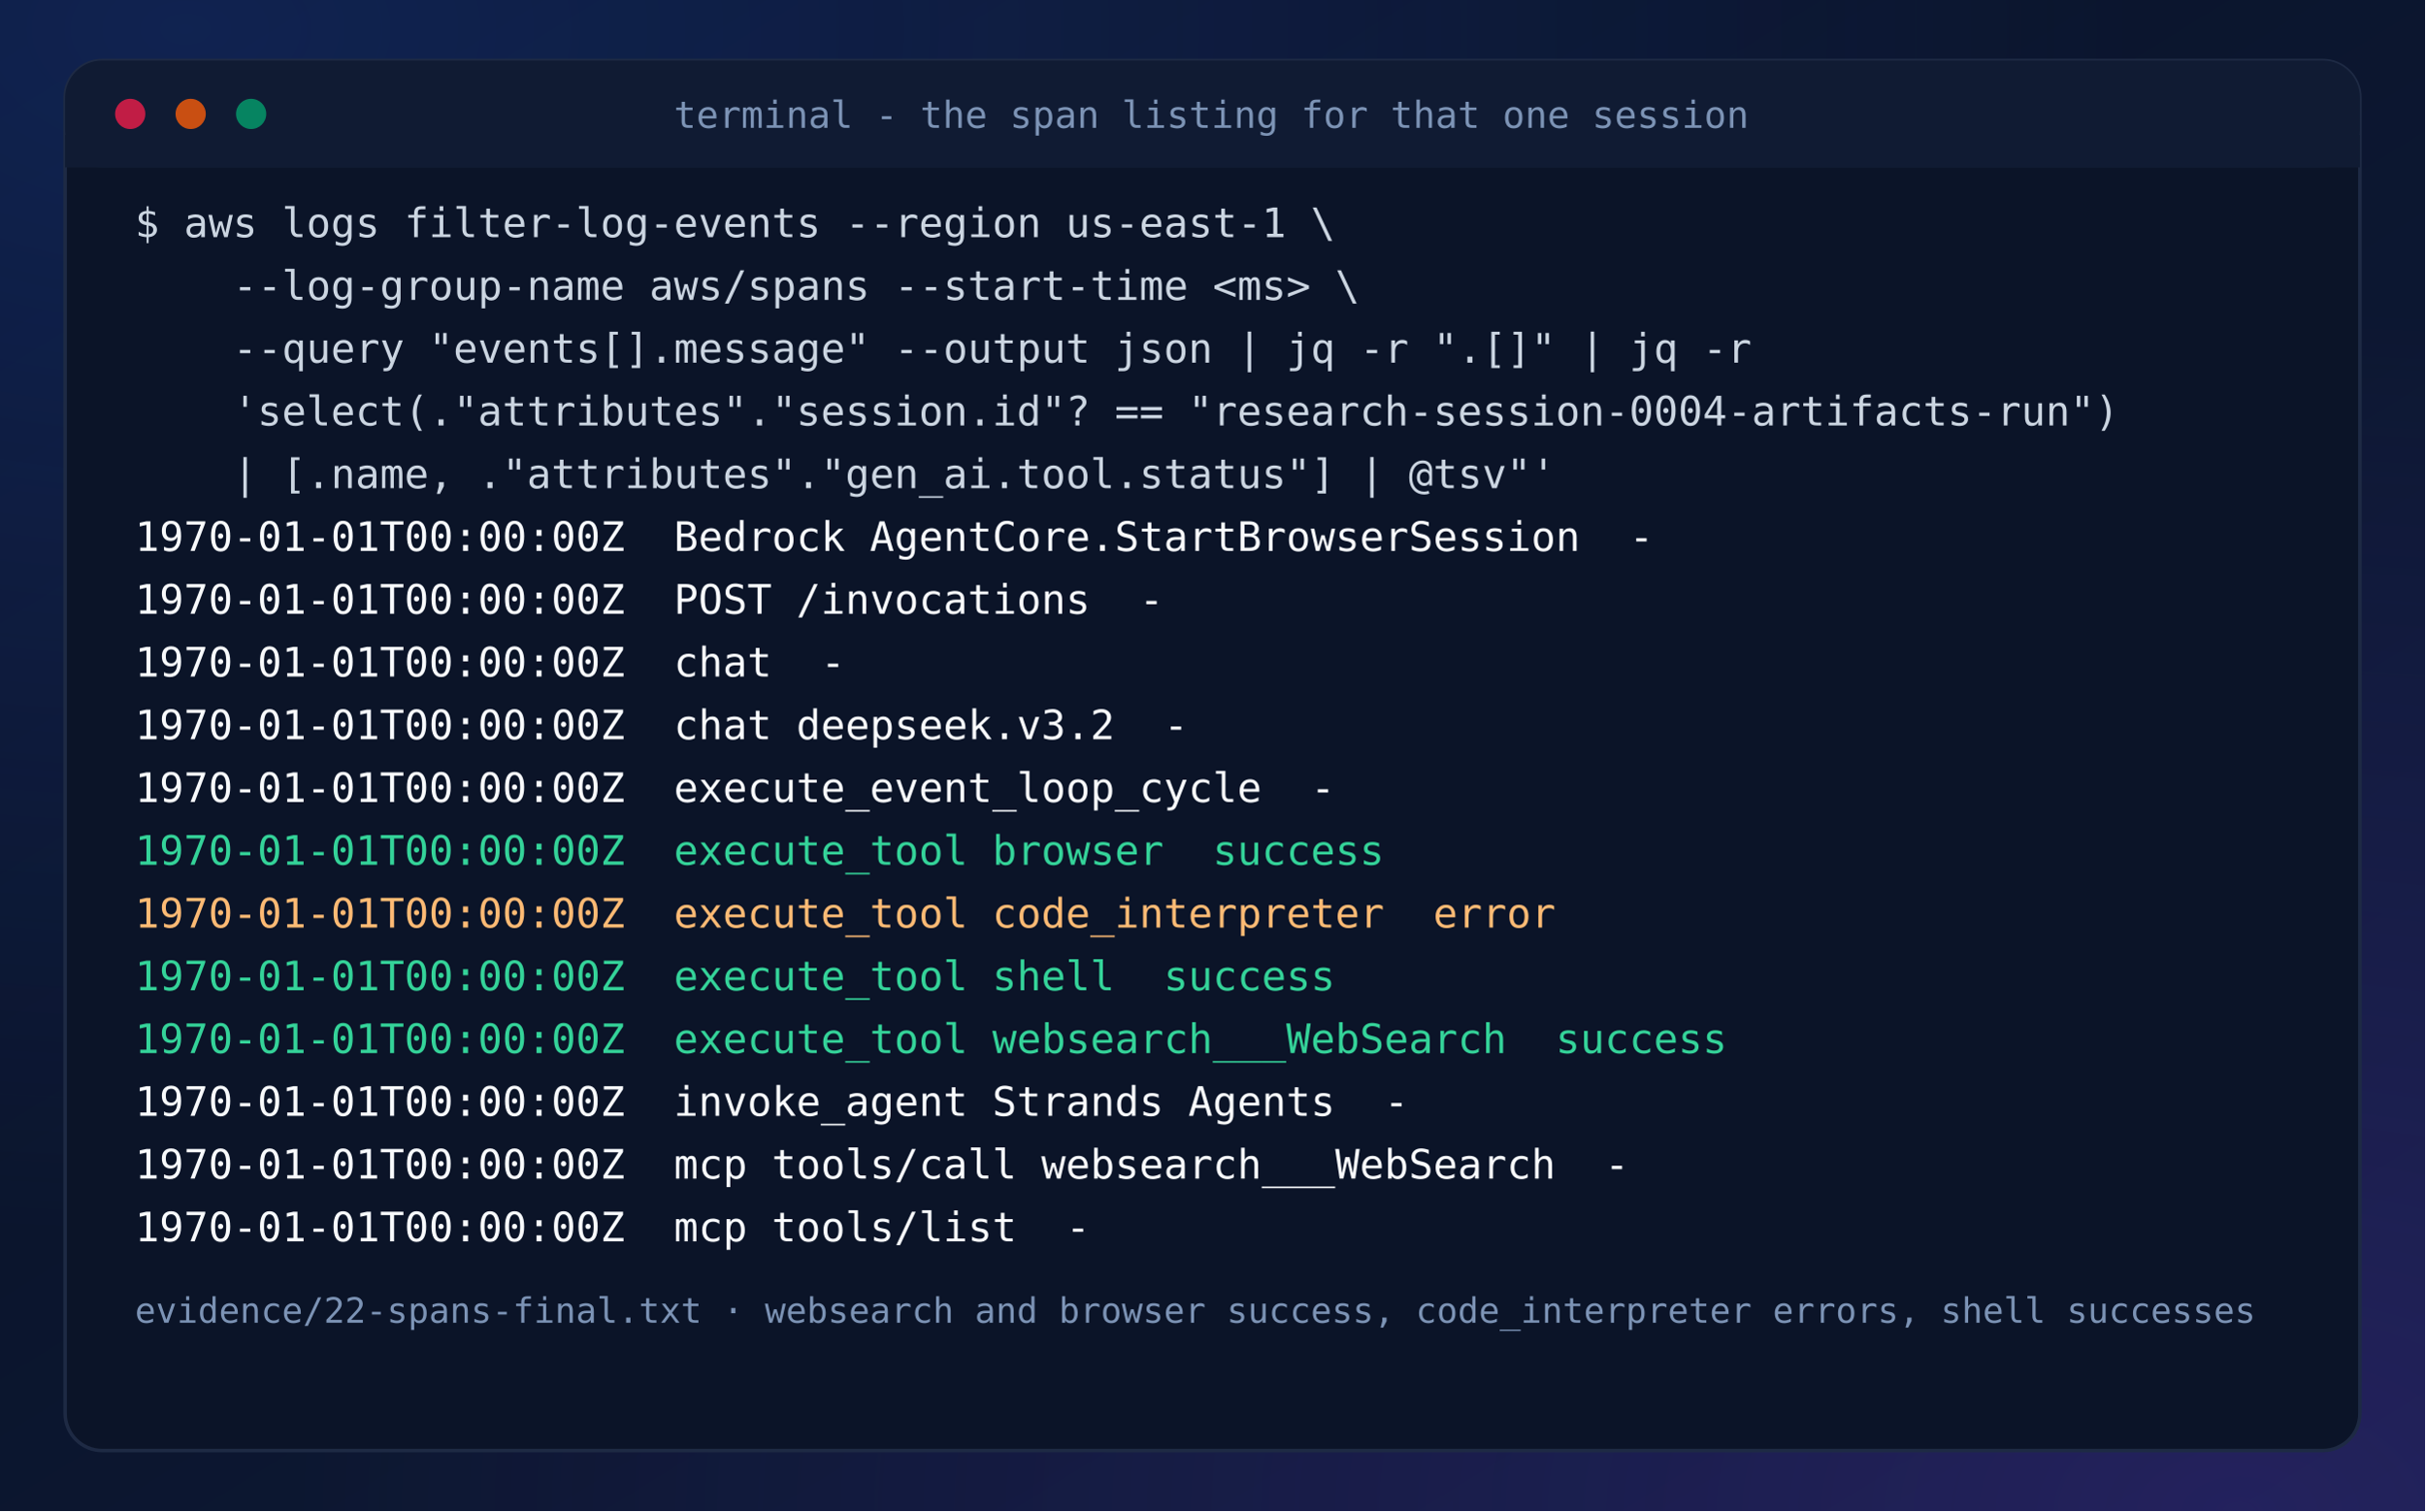
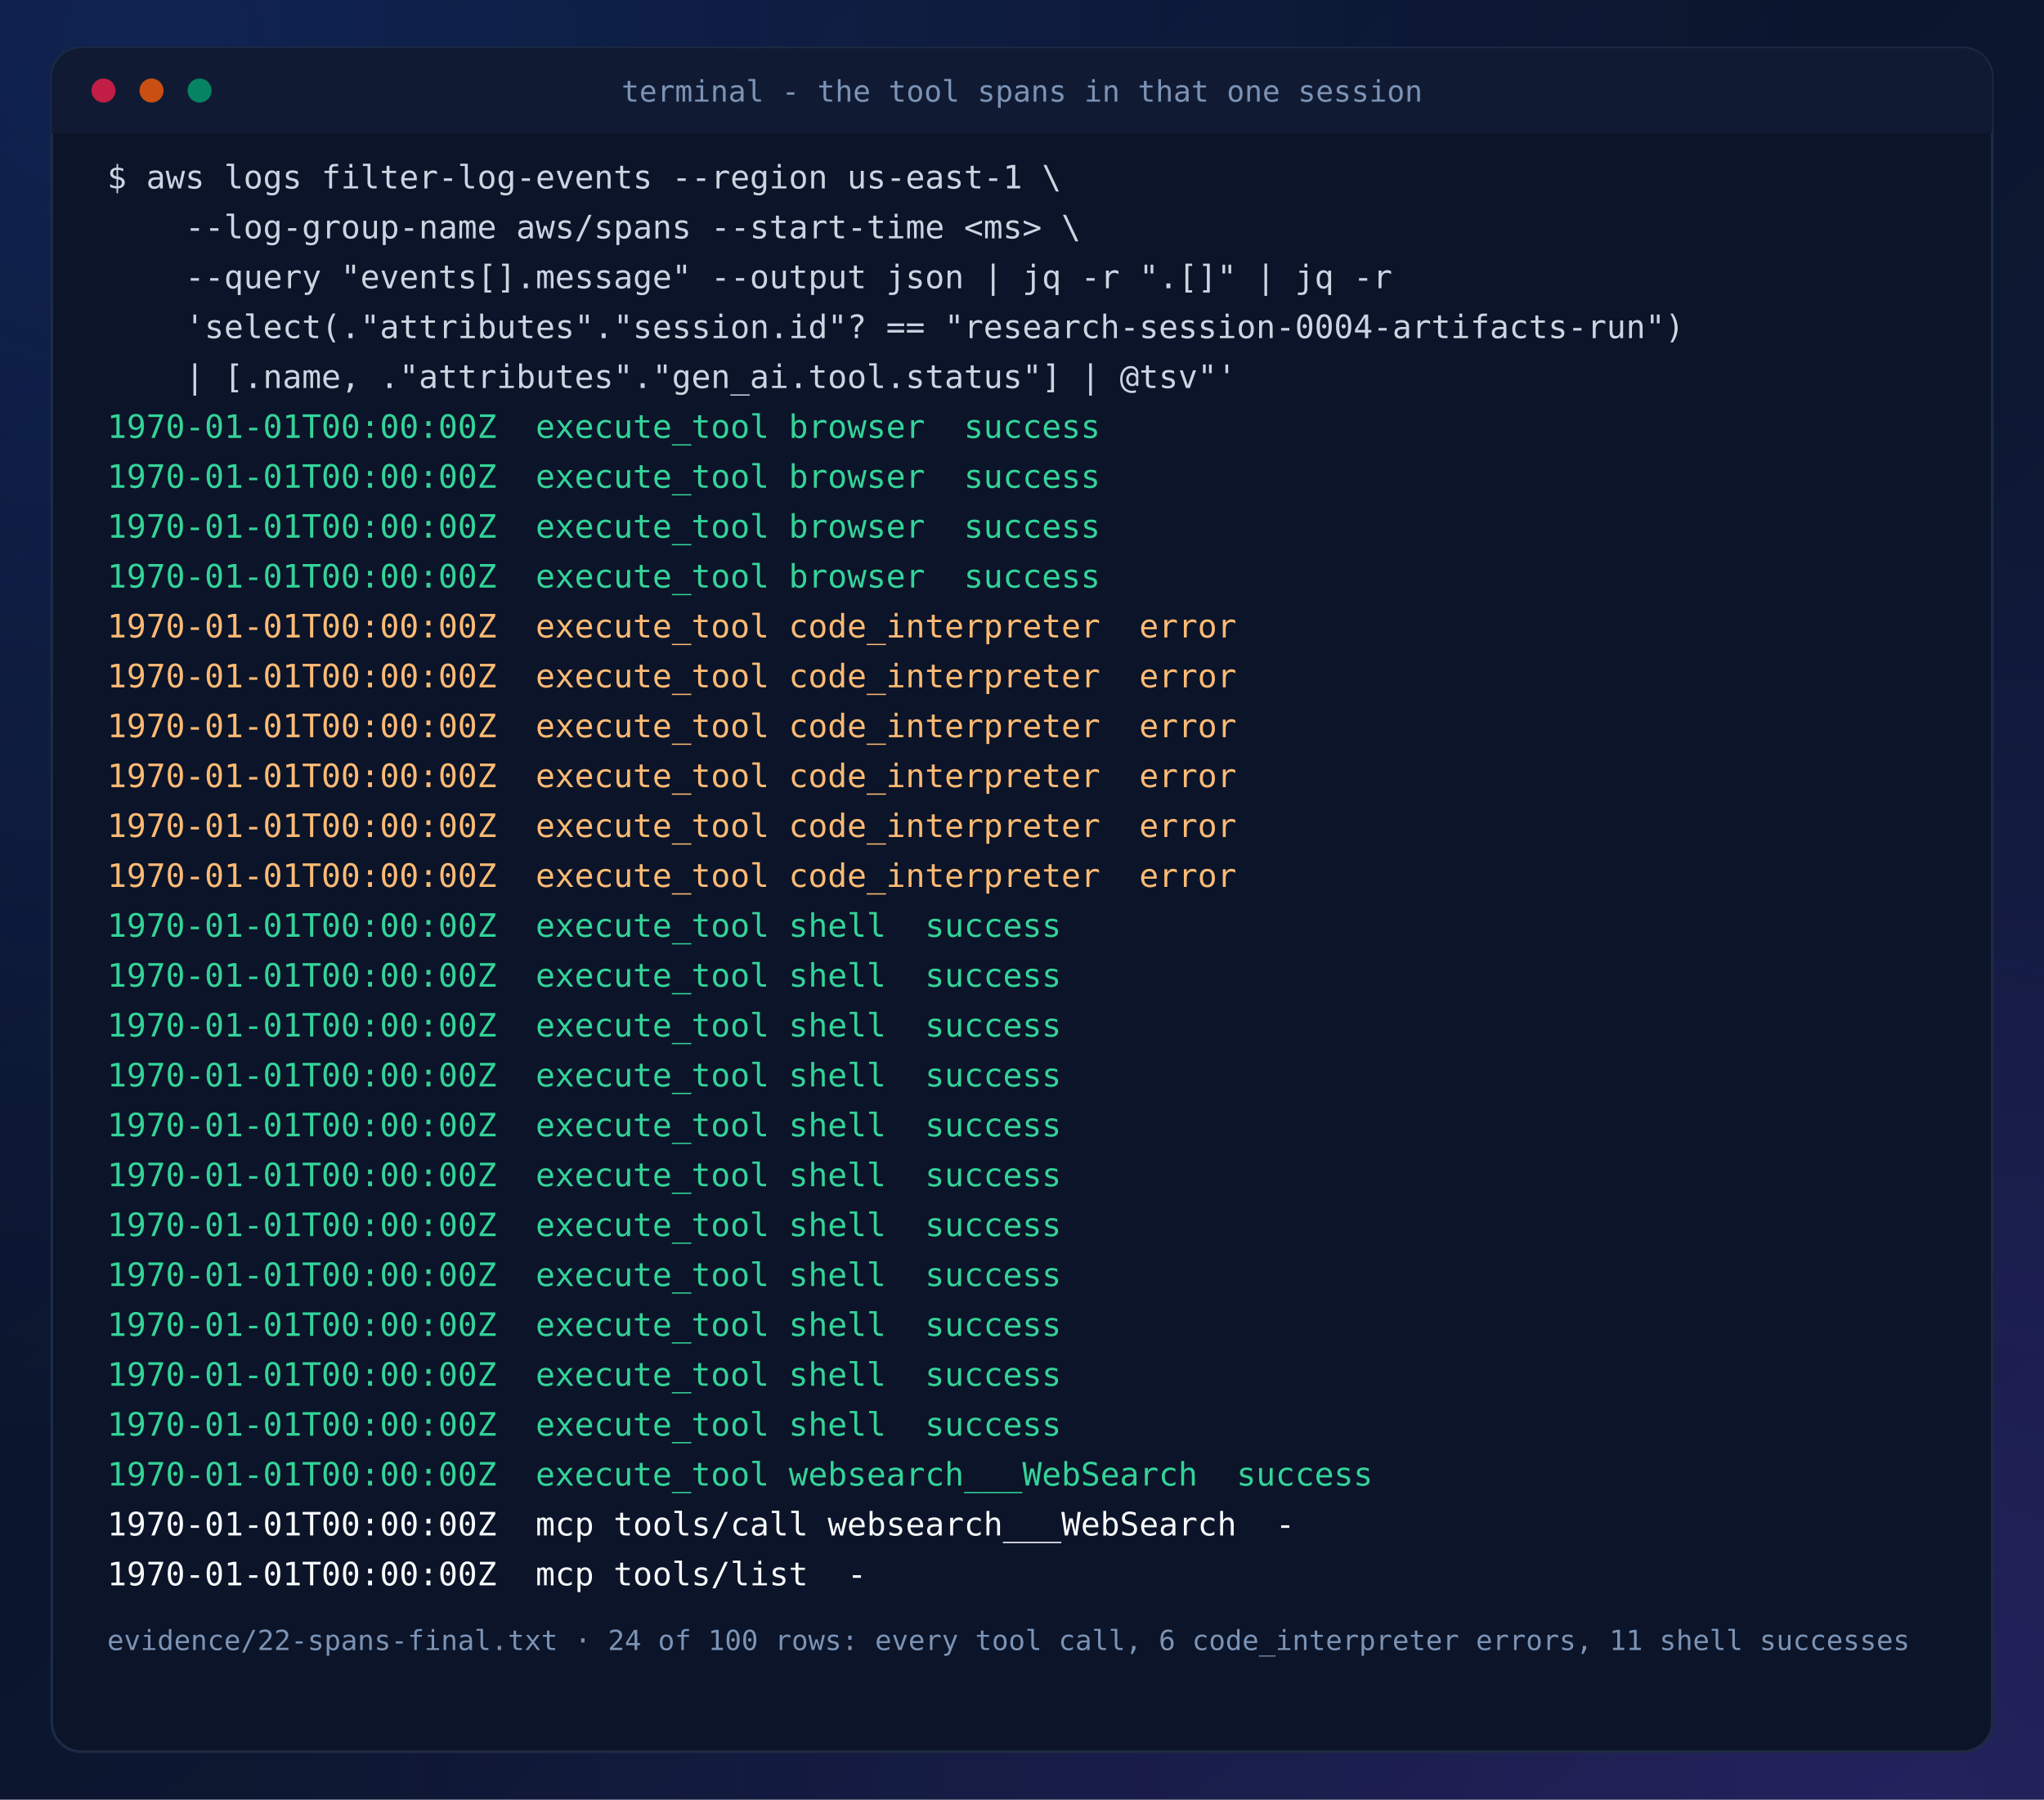
- <svg xmlns="http://www.w3.org/2000/svg" viewBox="0 0 1043 650" width="1043" height="650" role="img">
+ <svg xmlns="http://www.w3.org/2000/svg" viewBox="0 0 1106 974" width="1106" height="974" role="img">
  <defs>
    <linearGradient id="bg" x1="0" y1="0" x2="1" y2="1">
      <stop offset="0" stop-color="#0a1024" />
      <stop offset="1" stop-color="#0d1c3a" />
    </linearGradient>
    <radialGradient id="g1" cx="0.08" cy="0.02" r="0.8">
      <stop offset="0" stop-color="#2563eb" stop-opacity="0.22" />
      <stop offset="1" stop-color="#2563eb" stop-opacity="0" />
    </radialGradient>
    <radialGradient id="g2" cx="0.92" cy="1.0" r="0.8">
      <stop offset="0" stop-color="#7c3aed" stop-opacity="0.20" />
      <stop offset="1" stop-color="#7c3aed" stop-opacity="0" />
    </radialGradient>
  </defs>
-   <rect width="1043" height="650" fill="url(#bg)" />
-   <rect width="1043" height="650" fill="url(#g1)" />
-   <rect width="1043" height="650" fill="url(#g2)" />
-   <rect x="28" y="26" width="987" height="598" rx="16" fill="#0b1428" stroke="#1e2a44" stroke-width="1.5" />
-   <rect x="28" y="26" width="987" height="46" rx="16" fill="#101b33" />
-   <rect x="28" y="58" width="987" height="14" fill="#101b33" />
+   <rect width="1106" height="974" fill="url(#bg)" />
+   <rect width="1106" height="974" fill="url(#g1)" />
+   <rect width="1106" height="974" fill="url(#g2)" />
+   <rect x="28" y="26" width="1050" height="922" rx="16" fill="#0b1428" stroke="#1e2a44" stroke-width="1.5" />
+   <rect x="28" y="26" width="1050" height="46" rx="16" fill="#101b33" />
+   <rect x="28" y="58" width="1050" height="14" fill="#101b33" />
  <circle cx="56" cy="49" r="6.5" fill="#e11d48" opacity="0.85" />
  <circle cx="82" cy="49" r="6.5" fill="#ea580c" opacity="0.85" />
  <circle cx="108" cy="49" r="6.5" fill="#059669" opacity="0.85" />
-   <text x="521" y="55" font-family="ui-monospace, SFMono-Regular, Menlo, Consolas, monospace" font-size="16" fill="#7c93b5" text-anchor="middle">terminal - the span listing for that one session</text>
+   <text x="553" y="55" font-family="ui-monospace, SFMono-Regular, Menlo, Consolas, monospace" font-size="16" fill="#7c93b5" text-anchor="middle">terminal - the tool spans in that one session</text>
  <text x="58" y="102" font-family="ui-monospace, SFMono-Regular, Menlo, Consolas, monospace" font-size="17.5" fill="#cbd5e1" xml:space="preserve">$ aws logs filter-log-events --region us-east-1 \</text>
  <text x="58" y="129" font-family="ui-monospace, SFMono-Regular, Menlo, Consolas, monospace" font-size="17.5" fill="#cbd5e1" xml:space="preserve">    --log-group-name aws/spans --start-time &lt;ms&gt; \</text>
  <text x="58" y="156" font-family="ui-monospace, SFMono-Regular, Menlo, Consolas, monospace" font-size="17.5" fill="#cbd5e1" xml:space="preserve">    --query "events[].message" --output json | jq -r ".[]" | jq -r </text>
  <text x="58" y="183" font-family="ui-monospace, SFMono-Regular, Menlo, Consolas, monospace" font-size="17.5" fill="#cbd5e1" xml:space="preserve">    'select(."attributes"."session.id"? == "research-session-0004-artifacts-run")</text>
  <text x="58" y="210" font-family="ui-monospace, SFMono-Regular, Menlo, Consolas, monospace" font-size="17.5" fill="#cbd5e1" xml:space="preserve">    | [.name, ."attributes"."gen_ai.tool.status"] | @tsv"' </text>
-   <text x="58" y="237" font-family="ui-monospace, SFMono-Regular, Menlo, Consolas, monospace" font-size="17.5" fill="#f8fafc" xml:space="preserve">1970-01-01T00:00:00Z  Bedrock AgentCore.StartBrowserSession  -</text>
-   <text x="58" y="264" font-family="ui-monospace, SFMono-Regular, Menlo, Consolas, monospace" font-size="17.5" fill="#f8fafc" xml:space="preserve">1970-01-01T00:00:00Z  POST /invocations  -</text>
-   <text x="58" y="291" font-family="ui-monospace, SFMono-Regular, Menlo, Consolas, monospace" font-size="17.5" fill="#f8fafc" xml:space="preserve">1970-01-01T00:00:00Z  chat  -</text>
-   <text x="58" y="318" font-family="ui-monospace, SFMono-Regular, Menlo, Consolas, monospace" font-size="17.5" fill="#f8fafc" xml:space="preserve">1970-01-01T00:00:00Z  chat deepseek.v3.2  -</text>
-   <text x="58" y="345" font-family="ui-monospace, SFMono-Regular, Menlo, Consolas, monospace" font-size="17.5" fill="#f8fafc" xml:space="preserve">1970-01-01T00:00:00Z  execute_event_loop_cycle  -</text>
-   <text x="58" y="372" font-family="ui-monospace, SFMono-Regular, Menlo, Consolas, monospace" font-size="17.5" fill="#34d399" xml:space="preserve">1970-01-01T00:00:00Z  execute_tool browser  success</text>
+   <text x="58" y="237" font-family="ui-monospace, SFMono-Regular, Menlo, Consolas, monospace" font-size="17.5" fill="#34d399" xml:space="preserve">1970-01-01T00:00:00Z  execute_tool browser  success</text>
+   <text x="58" y="264" font-family="ui-monospace, SFMono-Regular, Menlo, Consolas, monospace" font-size="17.5" fill="#34d399" xml:space="preserve">1970-01-01T00:00:00Z  execute_tool browser  success</text>
+   <text x="58" y="291" font-family="ui-monospace, SFMono-Regular, Menlo, Consolas, monospace" font-size="17.5" fill="#34d399" xml:space="preserve">1970-01-01T00:00:00Z  execute_tool browser  success</text>
+   <text x="58" y="318" font-family="ui-monospace, SFMono-Regular, Menlo, Consolas, monospace" font-size="17.5" fill="#34d399" xml:space="preserve">1970-01-01T00:00:00Z  execute_tool browser  success</text>
+   <text x="58" y="345" font-family="ui-monospace, SFMono-Regular, Menlo, Consolas, monospace" font-size="17.5" fill="#fdba74" xml:space="preserve">1970-01-01T00:00:00Z  execute_tool code_interpreter  error</text>
+   <text x="58" y="372" font-family="ui-monospace, SFMono-Regular, Menlo, Consolas, monospace" font-size="17.5" fill="#fdba74" xml:space="preserve">1970-01-01T00:00:00Z  execute_tool code_interpreter  error</text>
  <text x="58" y="399" font-family="ui-monospace, SFMono-Regular, Menlo, Consolas, monospace" font-size="17.5" fill="#fdba74" xml:space="preserve">1970-01-01T00:00:00Z  execute_tool code_interpreter  error</text>
-   <text x="58" y="426" font-family="ui-monospace, SFMono-Regular, Menlo, Consolas, monospace" font-size="17.5" fill="#34d399" xml:space="preserve">1970-01-01T00:00:00Z  execute_tool shell  success</text>
-   <text x="58" y="453" font-family="ui-monospace, SFMono-Regular, Menlo, Consolas, monospace" font-size="17.5" fill="#34d399" xml:space="preserve">1970-01-01T00:00:00Z  execute_tool websearch___WebSearch  success</text>
-   <text x="58" y="480" font-family="ui-monospace, SFMono-Regular, Menlo, Consolas, monospace" font-size="17.5" fill="#f8fafc" xml:space="preserve">1970-01-01T00:00:00Z  invoke_agent Strands Agents  -</text>
-   <text x="58" y="507" font-family="ui-monospace, SFMono-Regular, Menlo, Consolas, monospace" font-size="17.5" fill="#f8fafc" xml:space="preserve">1970-01-01T00:00:00Z  mcp tools/call websearch___WebSearch  -</text>
-   <text x="58" y="534" font-family="ui-monospace, SFMono-Regular, Menlo, Consolas, monospace" font-size="17.5" fill="#f8fafc" xml:space="preserve">1970-01-01T00:00:00Z  mcp tools/list  -</text>
-   <text x="58" y="569" font-family="ui-monospace, SFMono-Regular, Menlo, Consolas, monospace" font-size="15" fill="#7c93b5">evidence/22-spans-final.txt · websearch and browser success, code_interpreter errors, shell successes</text>
+   <text x="58" y="426" font-family="ui-monospace, SFMono-Regular, Menlo, Consolas, monospace" font-size="17.5" fill="#fdba74" xml:space="preserve">1970-01-01T00:00:00Z  execute_tool code_interpreter  error</text>
+   <text x="58" y="453" font-family="ui-monospace, SFMono-Regular, Menlo, Consolas, monospace" font-size="17.5" fill="#fdba74" xml:space="preserve">1970-01-01T00:00:00Z  execute_tool code_interpreter  error</text>
+   <text x="58" y="480" font-family="ui-monospace, SFMono-Regular, Menlo, Consolas, monospace" font-size="17.5" fill="#fdba74" xml:space="preserve">1970-01-01T00:00:00Z  execute_tool code_interpreter  error</text>
+   <text x="58" y="507" font-family="ui-monospace, SFMono-Regular, Menlo, Consolas, monospace" font-size="17.5" fill="#34d399" xml:space="preserve">1970-01-01T00:00:00Z  execute_tool shell  success</text>
+   <text x="58" y="534" font-family="ui-monospace, SFMono-Regular, Menlo, Consolas, monospace" font-size="17.5" fill="#34d399" xml:space="preserve">1970-01-01T00:00:00Z  execute_tool shell  success</text>
+   <text x="58" y="561" font-family="ui-monospace, SFMono-Regular, Menlo, Consolas, monospace" font-size="17.5" fill="#34d399" xml:space="preserve">1970-01-01T00:00:00Z  execute_tool shell  success</text>
+   <text x="58" y="588" font-family="ui-monospace, SFMono-Regular, Menlo, Consolas, monospace" font-size="17.5" fill="#34d399" xml:space="preserve">1970-01-01T00:00:00Z  execute_tool shell  success</text>
+   <text x="58" y="615" font-family="ui-monospace, SFMono-Regular, Menlo, Consolas, monospace" font-size="17.5" fill="#34d399" xml:space="preserve">1970-01-01T00:00:00Z  execute_tool shell  success</text>
+   <text x="58" y="642" font-family="ui-monospace, SFMono-Regular, Menlo, Consolas, monospace" font-size="17.5" fill="#34d399" xml:space="preserve">1970-01-01T00:00:00Z  execute_tool shell  success</text>
+   <text x="58" y="669" font-family="ui-monospace, SFMono-Regular, Menlo, Consolas, monospace" font-size="17.5" fill="#34d399" xml:space="preserve">1970-01-01T00:00:00Z  execute_tool shell  success</text>
+   <text x="58" y="696" font-family="ui-monospace, SFMono-Regular, Menlo, Consolas, monospace" font-size="17.5" fill="#34d399" xml:space="preserve">1970-01-01T00:00:00Z  execute_tool shell  success</text>
+   <text x="58" y="723" font-family="ui-monospace, SFMono-Regular, Menlo, Consolas, monospace" font-size="17.5" fill="#34d399" xml:space="preserve">1970-01-01T00:00:00Z  execute_tool shell  success</text>
+   <text x="58" y="750" font-family="ui-monospace, SFMono-Regular, Menlo, Consolas, monospace" font-size="17.5" fill="#34d399" xml:space="preserve">1970-01-01T00:00:00Z  execute_tool shell  success</text>
+   <text x="58" y="777" font-family="ui-monospace, SFMono-Regular, Menlo, Consolas, monospace" font-size="17.5" fill="#34d399" xml:space="preserve">1970-01-01T00:00:00Z  execute_tool shell  success</text>
+   <text x="58" y="804" font-family="ui-monospace, SFMono-Regular, Menlo, Consolas, monospace" font-size="17.5" fill="#34d399" xml:space="preserve">1970-01-01T00:00:00Z  execute_tool websearch___WebSearch  success</text>
+   <text x="58" y="831" font-family="ui-monospace, SFMono-Regular, Menlo, Consolas, monospace" font-size="17.5" fill="#f8fafc" xml:space="preserve">1970-01-01T00:00:00Z  mcp tools/call websearch___WebSearch  -</text>
+   <text x="58" y="858" font-family="ui-monospace, SFMono-Regular, Menlo, Consolas, monospace" font-size="17.5" fill="#f8fafc" xml:space="preserve">1970-01-01T00:00:00Z  mcp tools/list  -</text>
+   <text x="58" y="893" font-family="ui-monospace, SFMono-Regular, Menlo, Consolas, monospace" font-size="15" fill="#7c93b5">evidence/22-spans-final.txt · 24 of 100 rows: every tool call, 6 code_interpreter errors, 11 shell successes</text>
</svg>
